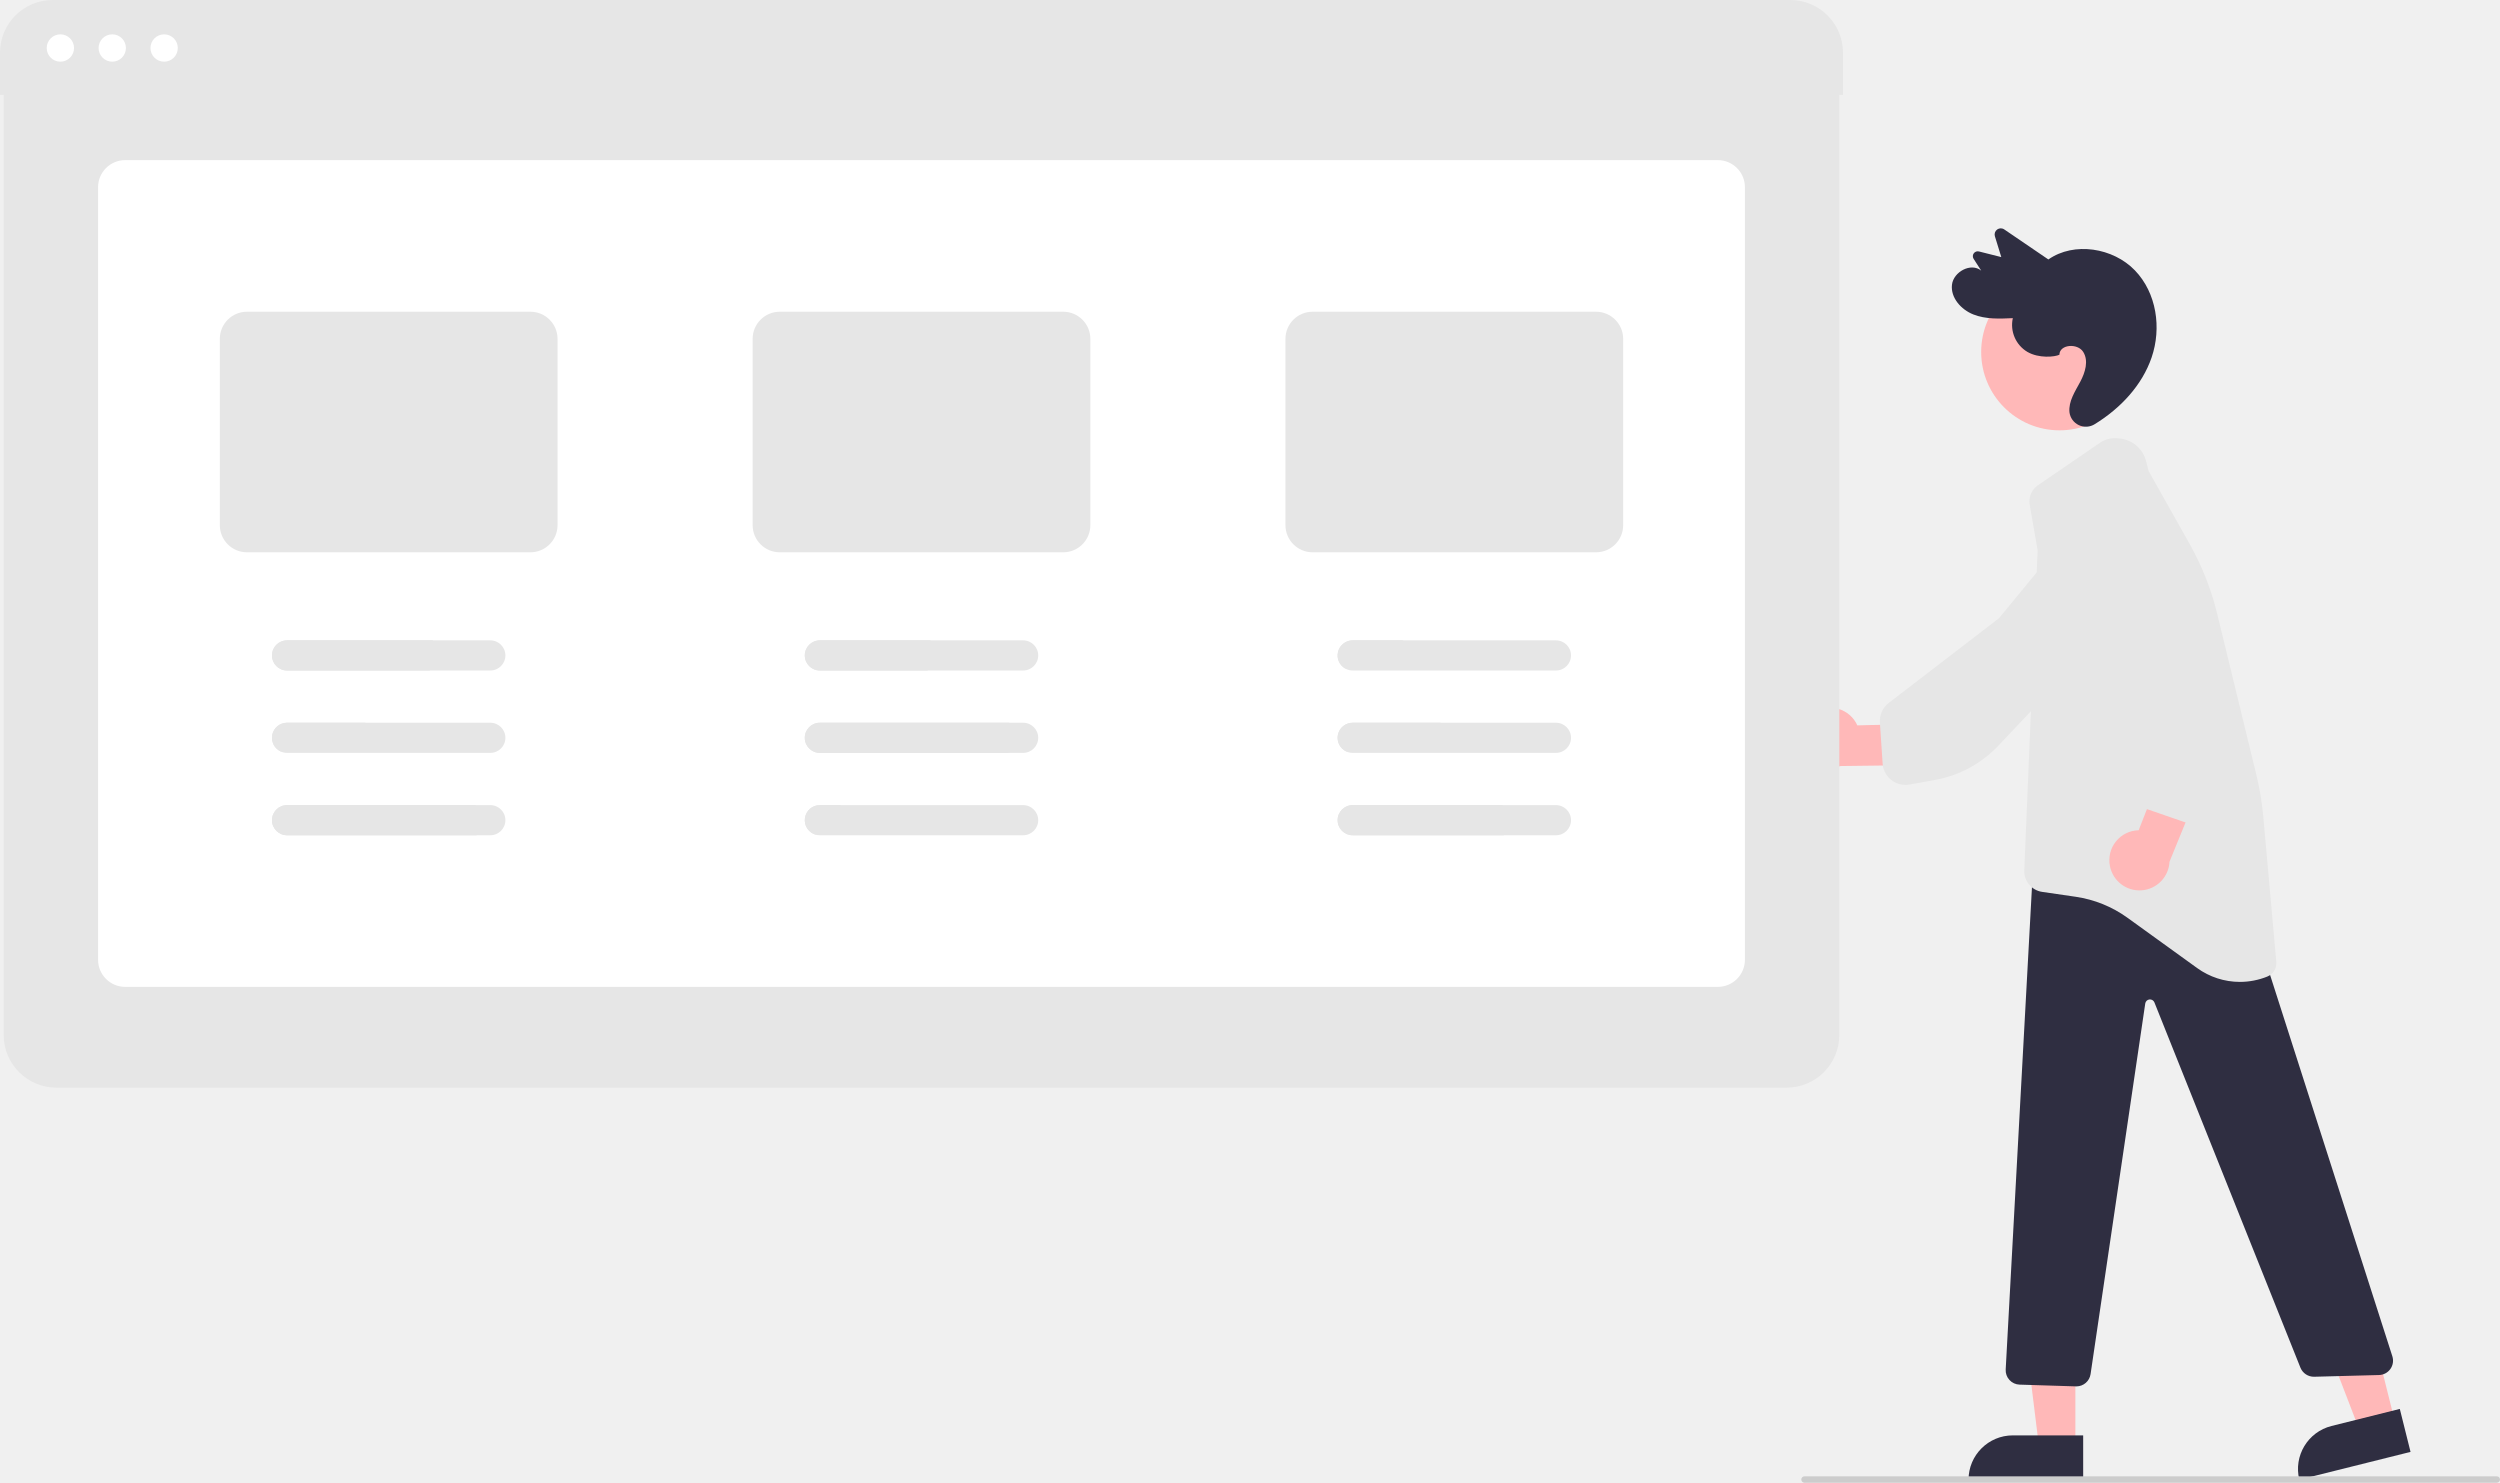
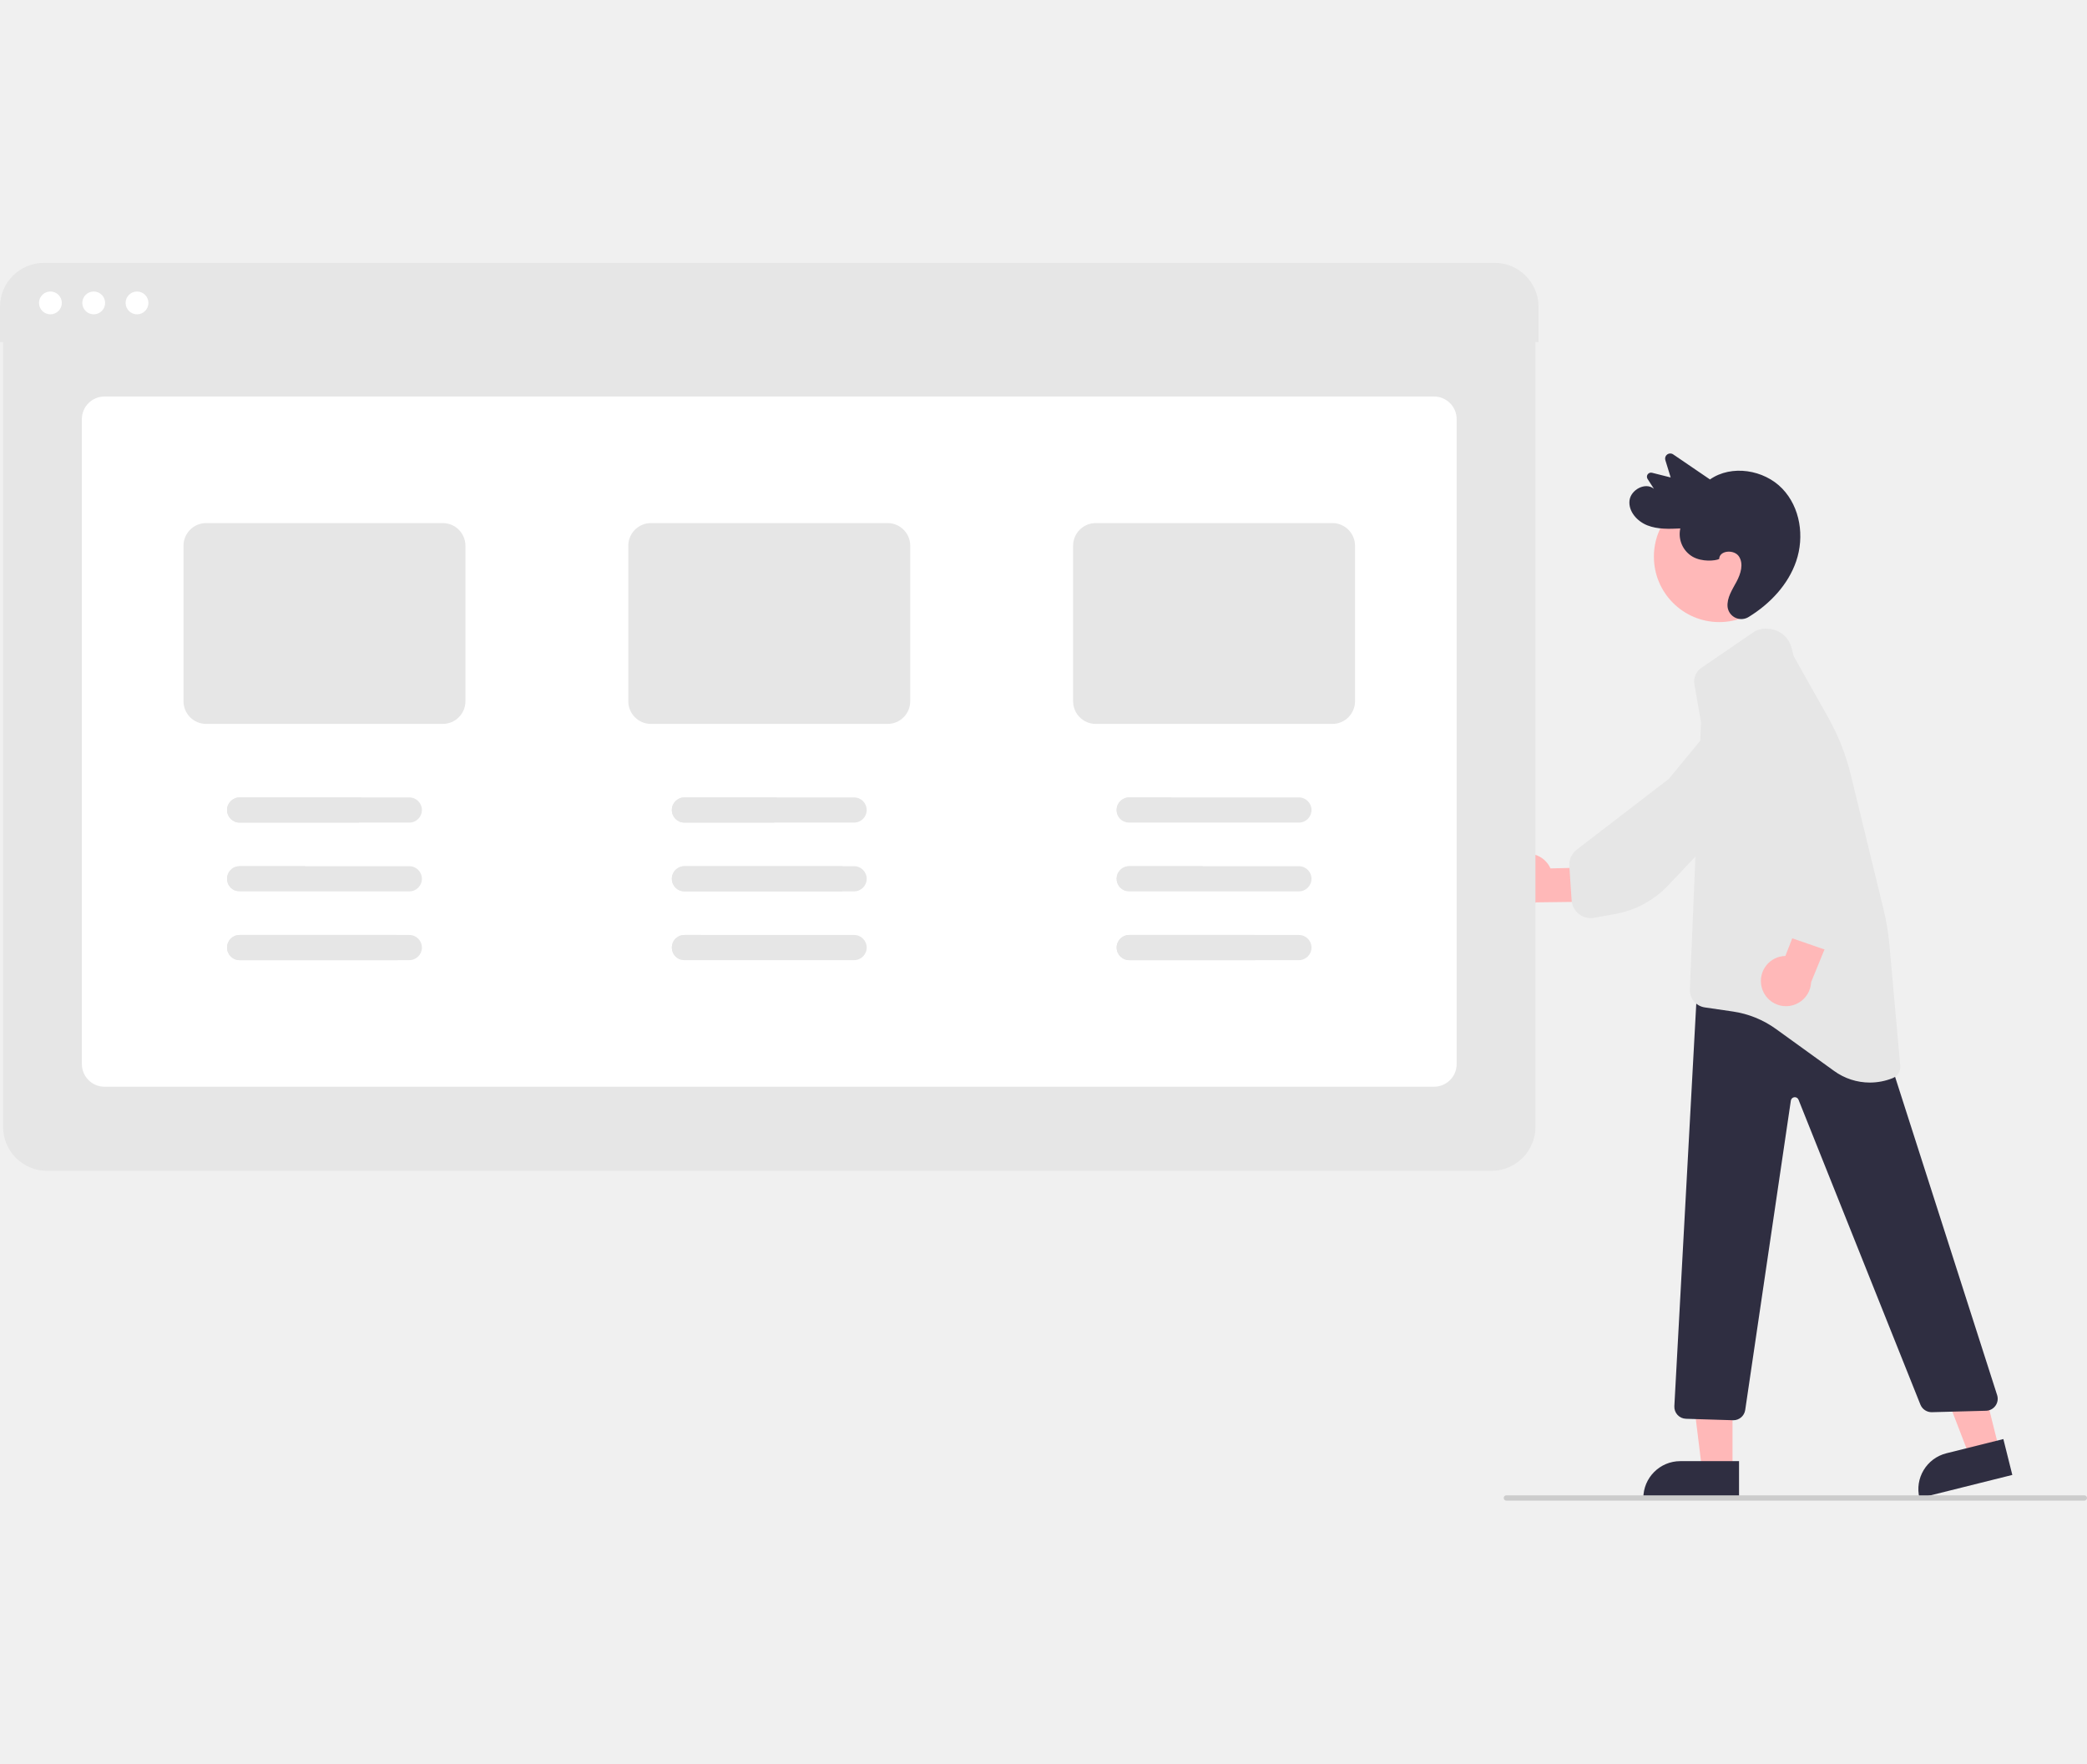
- <svg xmlns="http://www.w3.org/2000/svg" width="783.574" height="464.726" data-name="Layer 1" viewBox="0 0 783.574 464.726">
+ <svg xmlns="http://www.w3.org/2000/svg" width="550" height="464.726" data-name="Layer 1" viewBox="0 0 783.574 464.726" aria-labelledby="browser-stats">
  <path fill="#ffb8b8" d="M776.529,441.056a9.377,9.377,0,0,1,13.828,3.939l21.421-.566L815.297,457.363l-30.261.374a9.428,9.428,0,0,1-8.506-16.68Z" transform="translate(-208.213 -217.637)" />
  <path fill="#e6e6e6" d="M800.554,461.73a7.176,7.176,0,0,1-2.269-4.771l-.857-12.857a7.153,7.153,0,0,1,2.784-6.16l34.535-26.533,20.075-24.368a12.569,12.569,0,0,1,17.06-2.176l0.0 0a12.55,12.55,0,0,1,2.671,17.679l-23.383,31.217-16.647,17.63a36.207,36.207,0,0,1-19.788,10.702l-8.032,1.442a7.172,7.172,0,0,1-5.68-1.407Q800.779,461.94,800.554,461.73Z" transform="translate(-208.213 -217.637)" />
  <polygon fill="#ffb8b8" points="750.584 445.362 739.493 448.132 723.53 406.669 739.9 402.581 750.584 445.362" />
  <path fill="#2f2e41" d="M940.552,663.383h22.048a0,0,0,0,1,0,0v13.882a0,0,0,0,1,0,0H926.67a0,0,0,0,1,0,0v0A13.882,13.882,0,0,1,940.552,663.383Z" transform="translate(-342.4784 31.20912) rotate(-14.02161)" />
  <polygon fill="#ffb8b8" points="650.479 453.158 639.047 453.157 633.611 409.061 650.483 409.062 650.479 453.158" />
  <path fill="#2f2e41" d="M630.881,449.89h22.048a0,0,0,0,1,0,0v13.882a0,0,0,0,1,0,0H616.999a0,0,0,0,1,0,0v0A13.882,13.882,0,0,1,630.881,449.89Z" />
  <circle cx="645.523" cy="110.318" r="24.561" fill="#ffb8b8" />
  <path fill="#2f2e41" d="M853.689,328.825c.045-3.285,5.699-3.697,7.46-.897s.631,6.453-.921,9.368c-1.615,3.035-3.71,6.1-3.387,9.547a5.198,5.198,0,0,0,7.963,3.718c8.023-4.94,14.795-12.13,17.792-20.893,3.151-9.216,1.577-20.203-5.239-27.284s-19.036-9.084-27.126-3.423l-13.809-9.405a1.927,1.927,0,0,0-2.965,2.095l2.019,6.563-6.975-1.755a1.533,1.533,0,0,0-1.712,2.287l2.395,3.72c-3.193-2.627-8.71.367-9.168,4.419s2.836,7.787,6.708,9.314,8.198,1.353,12.369,1.155a9.823,9.823,0,0,0,4.558,10.575C847.258,330.02,852.24,329.527,853.689,328.825Z" transform="translate(-208.213 -217.637)" />
  <path fill="#2f2e41" d="M859.01,652.173c-.047,0-.095-0-.143-.002l-17.658-.55a4.501,4.501,0,0,1-4.353-4.743l8.832-162.167,67.86,19.244L958.046,642.738a4.5,4.5,0,0,1-4.166,5.873l-20.338.54a4.542,4.542,0,0,1-4.298-2.828L883.473,531.829a1.5,1.5,0,0,0-2.877.337L863.459,648.33A4.5,4.5,0,0,1,859.01,652.173Z" transform="translate(-208.213 -217.637)" />
  <path fill="#e6e6e6" d="M910.254,525.396a22.88,22.88,0,0,1-13.418-4.36l-21.836-15.762a36.852,36.852,0,0,0-16.184-6.559l-10.507-1.532a6.565,6.565,0,0,1-5.627-6.788l4.187-100.249-2.486-14.291a6.181,6.181,0,0,1,2.593-6.146l19.461-13.315a8.142,8.142,0,0,1,5.23-1.395l.711.056a9.529,9.529,0,0,1,8.503,7.195l.746,2.985,12.948,23.018a85.423,85.423,0,0,1,8.548,21.681l12.274,50.439a90.979,90.979,0,0,1,2.209,13.348l4.065,45.359a4.549,4.549,0,0,1-2.859,4.659A23.028,23.028,0,0,1,910.254,525.396Z" transform="translate(-208.213 -217.637)" />
  <path fill="#ffb8b8" d="M869.522,489.069a9.377,9.377,0,0,1,9.012-11.204l7.819-19.95,13.283,1.795-11.438,28.019a9.428,9.428,0,0,1-18.676,1.34Z" transform="translate(-208.213 -217.637)" />
  <path fill="#e6e6e6" d="M897.918,474.989a7.176,7.176,0,0,1-5.278.233l-12.175-4.217a7.153,7.153,0,0,1-4.589-4.963L864.883,423.901,850.255,395.923a12.569,12.569,0,0,1,4.638-16.56l0-0a12.55,12.55,0,0,1,17.324,4.424l19.649,33.693,9.757,22.198a36.207,36.207,0,0,1,2.153,22.393l-1.799,7.96a7.173,7.173,0,0,1-3.507,4.684Q898.199,474.864,897.918,474.989Z" transform="translate(-208.213 -217.637)" />
  <path fill="#e6e6e6" d="M768.208,558.538H225.867a16.519,16.519,0,0,1-16.5-16.5V236.239H784.708V542.038A16.519,16.519,0,0,1,768.208,558.538Z" transform="translate(-208.213 -217.637)" />
  <path fill="#fff" d="M746.625,526.955H247.45a8.51,8.51,0,0,1-8.5-8.5V276.321a8.51,8.51,0,0,1,8.5-8.5H746.625a8.51,8.51,0,0,1,8.5,8.5V518.455A8.51,8.51,0,0,1,746.625,526.955Z" transform="translate(-208.213 -217.637)" />
  <path fill="#e6e6e6" d="M785.862,247.385H208.213V234.137a16.519,16.519,0,0,1,16.5-16.5H769.362a16.519,16.519,0,0,1,16.5,16.5Z" transform="translate(-208.213 -217.637)" />
  <path fill="#e6e6e6" d="M374.463,315.343h-88.85a8.506,8.506,0,0,0-8.5,8.5v58.4a8.506,8.506,0,0,0,8.5,8.5h88.85a8.512,8.512,0,0,0,8.5-8.5v-58.4A8.512,8.512,0,0,0,374.463,315.343Z" transform="translate(-208.213 -217.637)" />
  <path fill="#e6e6e6" d="M541.463,315.343h-88.85a8.506,8.506,0,0,0-8.5,8.5v58.4a8.506,8.506,0,0,0,8.5,8.5h88.85a8.512,8.512,0,0,0,8.5-8.5v-58.4A8.512,8.512,0,0,0,541.463,315.343Z" transform="translate(-208.213 -217.637)" />
  <path fill="#e6e6e6" d="M708.463,315.343h-88.85a8.506,8.506,0,0,0-8.5,8.5v58.4a8.506,8.506,0,0,0,8.5,8.5h88.85a8.512,8.512,0,0,0,8.5-8.5v-58.4A8.512,8.512,0,0,0,708.463,315.343Z" transform="translate(-208.213 -217.637)" />
  <path fill="#e6e6e6" d="M361.893,418.343h-63.71a4.725,4.725,0,1,0,0,9.45h63.71a4.725,4.725,0,1,0,0-9.45Z" transform="translate(-208.213 -217.637)" />
  <path fill="#e6e6e6" d="M361.893,444.163h-63.71a4.722,4.722,0,0,0-1.94,9.03,4.662,4.662,0,0,0,1.94.42h63.71a4.725,4.725,0,1,0,0-9.45Z" transform="translate(-208.213 -217.637)" />
  <path fill="#e6e6e6" d="M361.893,469.983h-63.71a4.725,4.725,0,1,0,0,9.45h63.71a4.725,4.725,0,1,0,0-9.45Z" transform="translate(-208.213 -217.637)" />
  <path fill="#e6e6e6" d="M528.893,418.343h-63.71a4.725,4.725,0,1,0,0,9.45h63.71a4.725,4.725,0,1,0,0-9.45Z" transform="translate(-208.213 -217.637)" />
  <path fill="#e6e6e6" d="M528.893,444.163h-63.71a4.725,4.725,0,1,0,0,9.45h63.71a4.725,4.725,0,1,0,0-9.45Z" transform="translate(-208.213 -217.637)" />
  <path fill="#e6e6e6" d="M528.893,469.983h-63.71a4.725,4.725,0,0,0-1.49,9.21,4.605,4.605,0,0,0,1.49.24h63.71a4.725,4.725,0,1,0,0-9.45Z" transform="translate(-208.213 -217.637)" />
  <path fill="#e6e6e6" d="M695.893,418.343h-63.71a4.725,4.725,0,1,0,0,9.45h63.71a4.725,4.725,0,1,0,0-9.45Z" transform="translate(-208.213 -217.637)" />
  <path fill="#e6e6e6" d="M695.893,444.163h-63.71a4.722,4.722,0,0,0-1.94,9.03,4.662,4.662,0,0,0,1.94.42h63.71a4.725,4.725,0,1,0,0-9.45Z" transform="translate(-208.213 -217.637)" />
  <path fill="#e6e6e6" d="M695.893,469.983h-63.71a4.725,4.725,0,1,0,0,9.45h63.71a4.725,4.725,0,1,0,0-9.45Z" transform="translate(-208.213 -217.637)" />
  <circle cx="18.925" cy="15.049" r="4.283" fill="#fff" />
  <circle cx="35.184" cy="15.049" r="4.283" fill="#fff" />
  <circle cx="51.443" cy="15.049" r="4.283" fill="#fff" />
  <path fill="#e6e6e6" d="M343.763,418.343H298.183a4.725,4.725,0,1,0,0,9.45h44.63a5.379,5.379,0,0,0,.95-9.45Z" transform="translate(-208.213 -217.637)" />
  <path fill="#e6e6e6" d="M322.713,444.163H298.183a4.722,4.722,0,0,0-1.94,9.03h22.53a5.382,5.382,0,0,0,5.38-5.38A5.271,5.271,0,0,0,322.713,444.163Z" transform="translate(-208.213 -217.637)" />
  <path fill="#e6e6e6" d="M357.133,469.983H298.183a4.725,4.725,0,1,0,0,9.45H357.513a5.368,5.368,0,0,0-.38-9.45Z" transform="translate(-208.213 -217.637)" />
  <path fill="#e6e6e6" d="M647.873,418.343H632.183a4.725,4.725,0,0,0-2.31,8.85h13.9a5.382,5.382,0,0,0,5.38-5.38A5.295,5.295,0,0,0,647.873,418.343Z" transform="translate(-208.213 -217.637)" />
  <path fill="#e6e6e6" d="M659.713,444.163H632.183a4.722,4.722,0,0,0-1.94,9.03h25.53a5.382,5.382,0,0,0,5.38-5.38A5.271,5.271,0,0,0,659.713,444.163Z" transform="translate(-208.213 -217.637)" />
  <path fill="#e6e6e6" d="M679.133,469.983H632.183a4.725,4.725,0,1,0,0,9.45H679.513a5.368,5.368,0,0,0-.38-9.45Z" transform="translate(-208.213 -217.637)" />
  <path fill="#e6e6e6" d="M524.463,444.163H465.183a4.725,4.725,0,1,0,0,9.45h59.01a5.368,5.368,0,0,0,.27-9.45Z" transform="translate(-208.213 -217.637)" />
  <path fill="#e6e6e6" d="M471.543,469.983H465.183a4.725,4.725,0,0,0-1.49,9.21h4.08a5.382,5.382,0,0,0,5.38-5.38A5.314,5.314,0,0,0,471.543,469.983Z" transform="translate(-208.213 -217.637)" />
  <path fill="#e6e6e6" d="M499.763,418.343H465.183a4.725,4.725,0,1,0,0,9.45h33.63a5.379,5.379,0,0,0,.95-9.45Z" transform="translate(-208.213 -217.637)" />
  <path fill="#ccc" d="M990.787,682.363h-217a1,1,0,0,1,0-2h217a1,1,0,1,1,0,2Z" transform="translate(-208.213 -217.637)" />
</svg>
